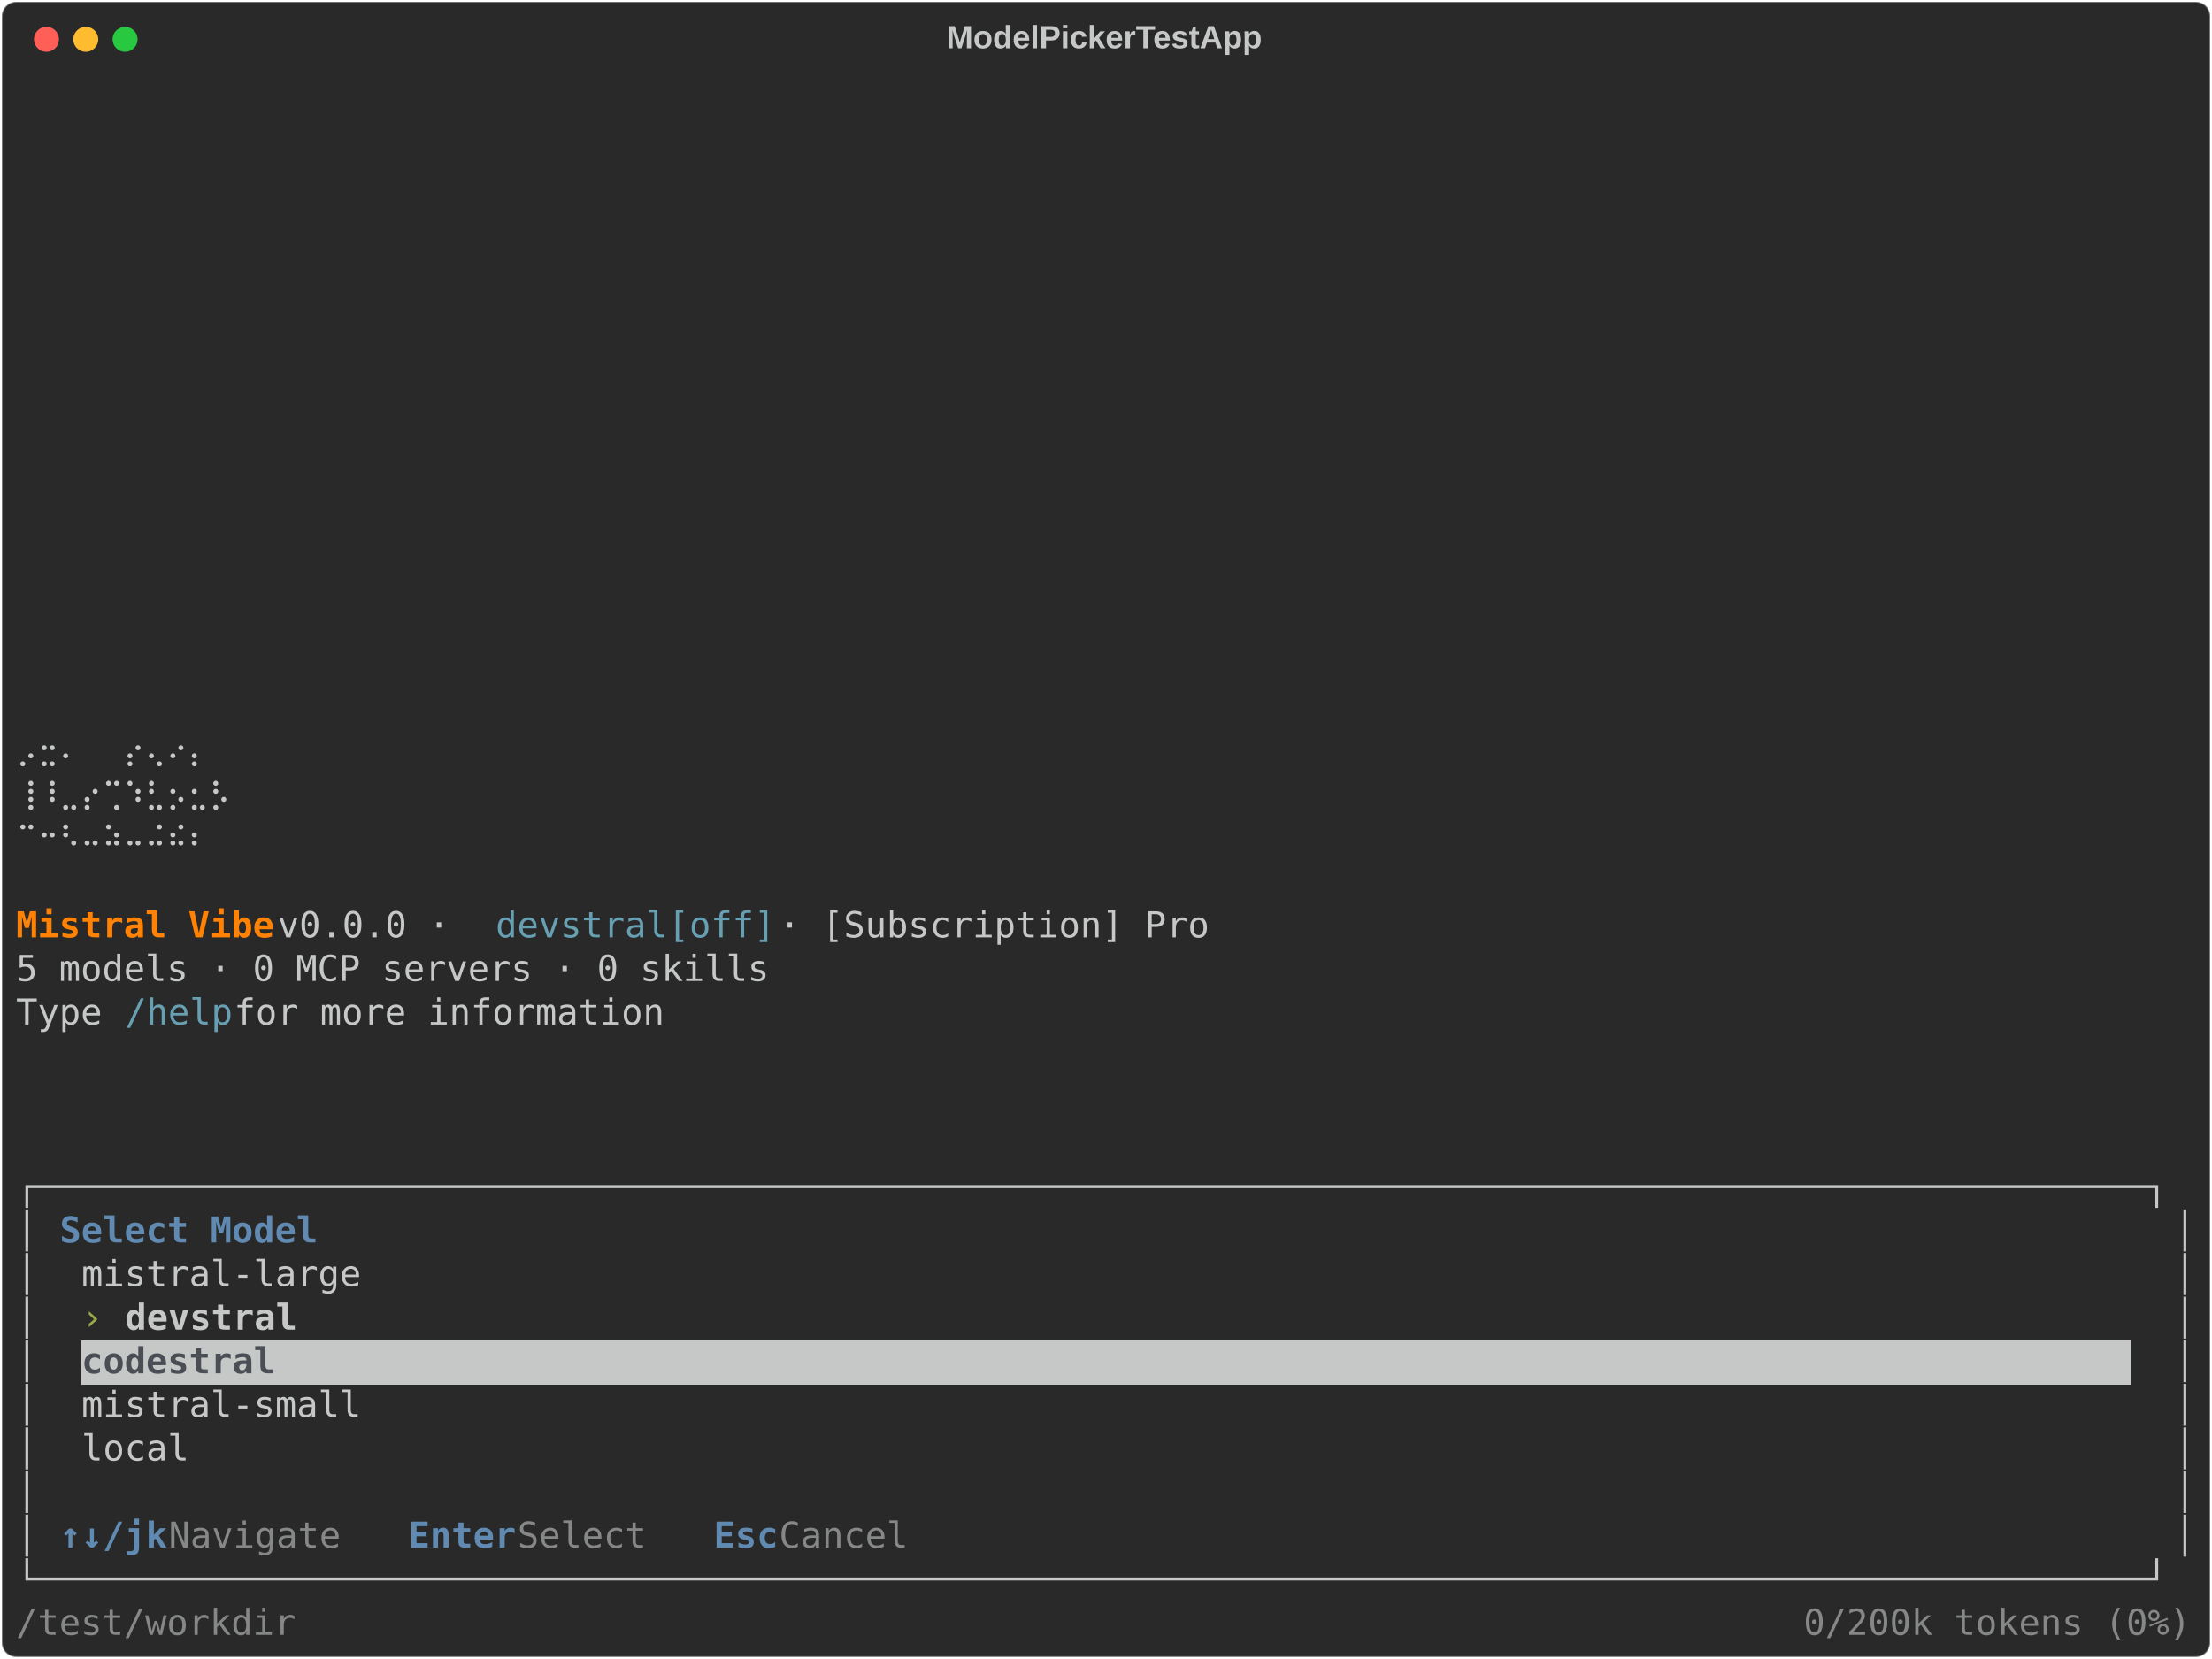
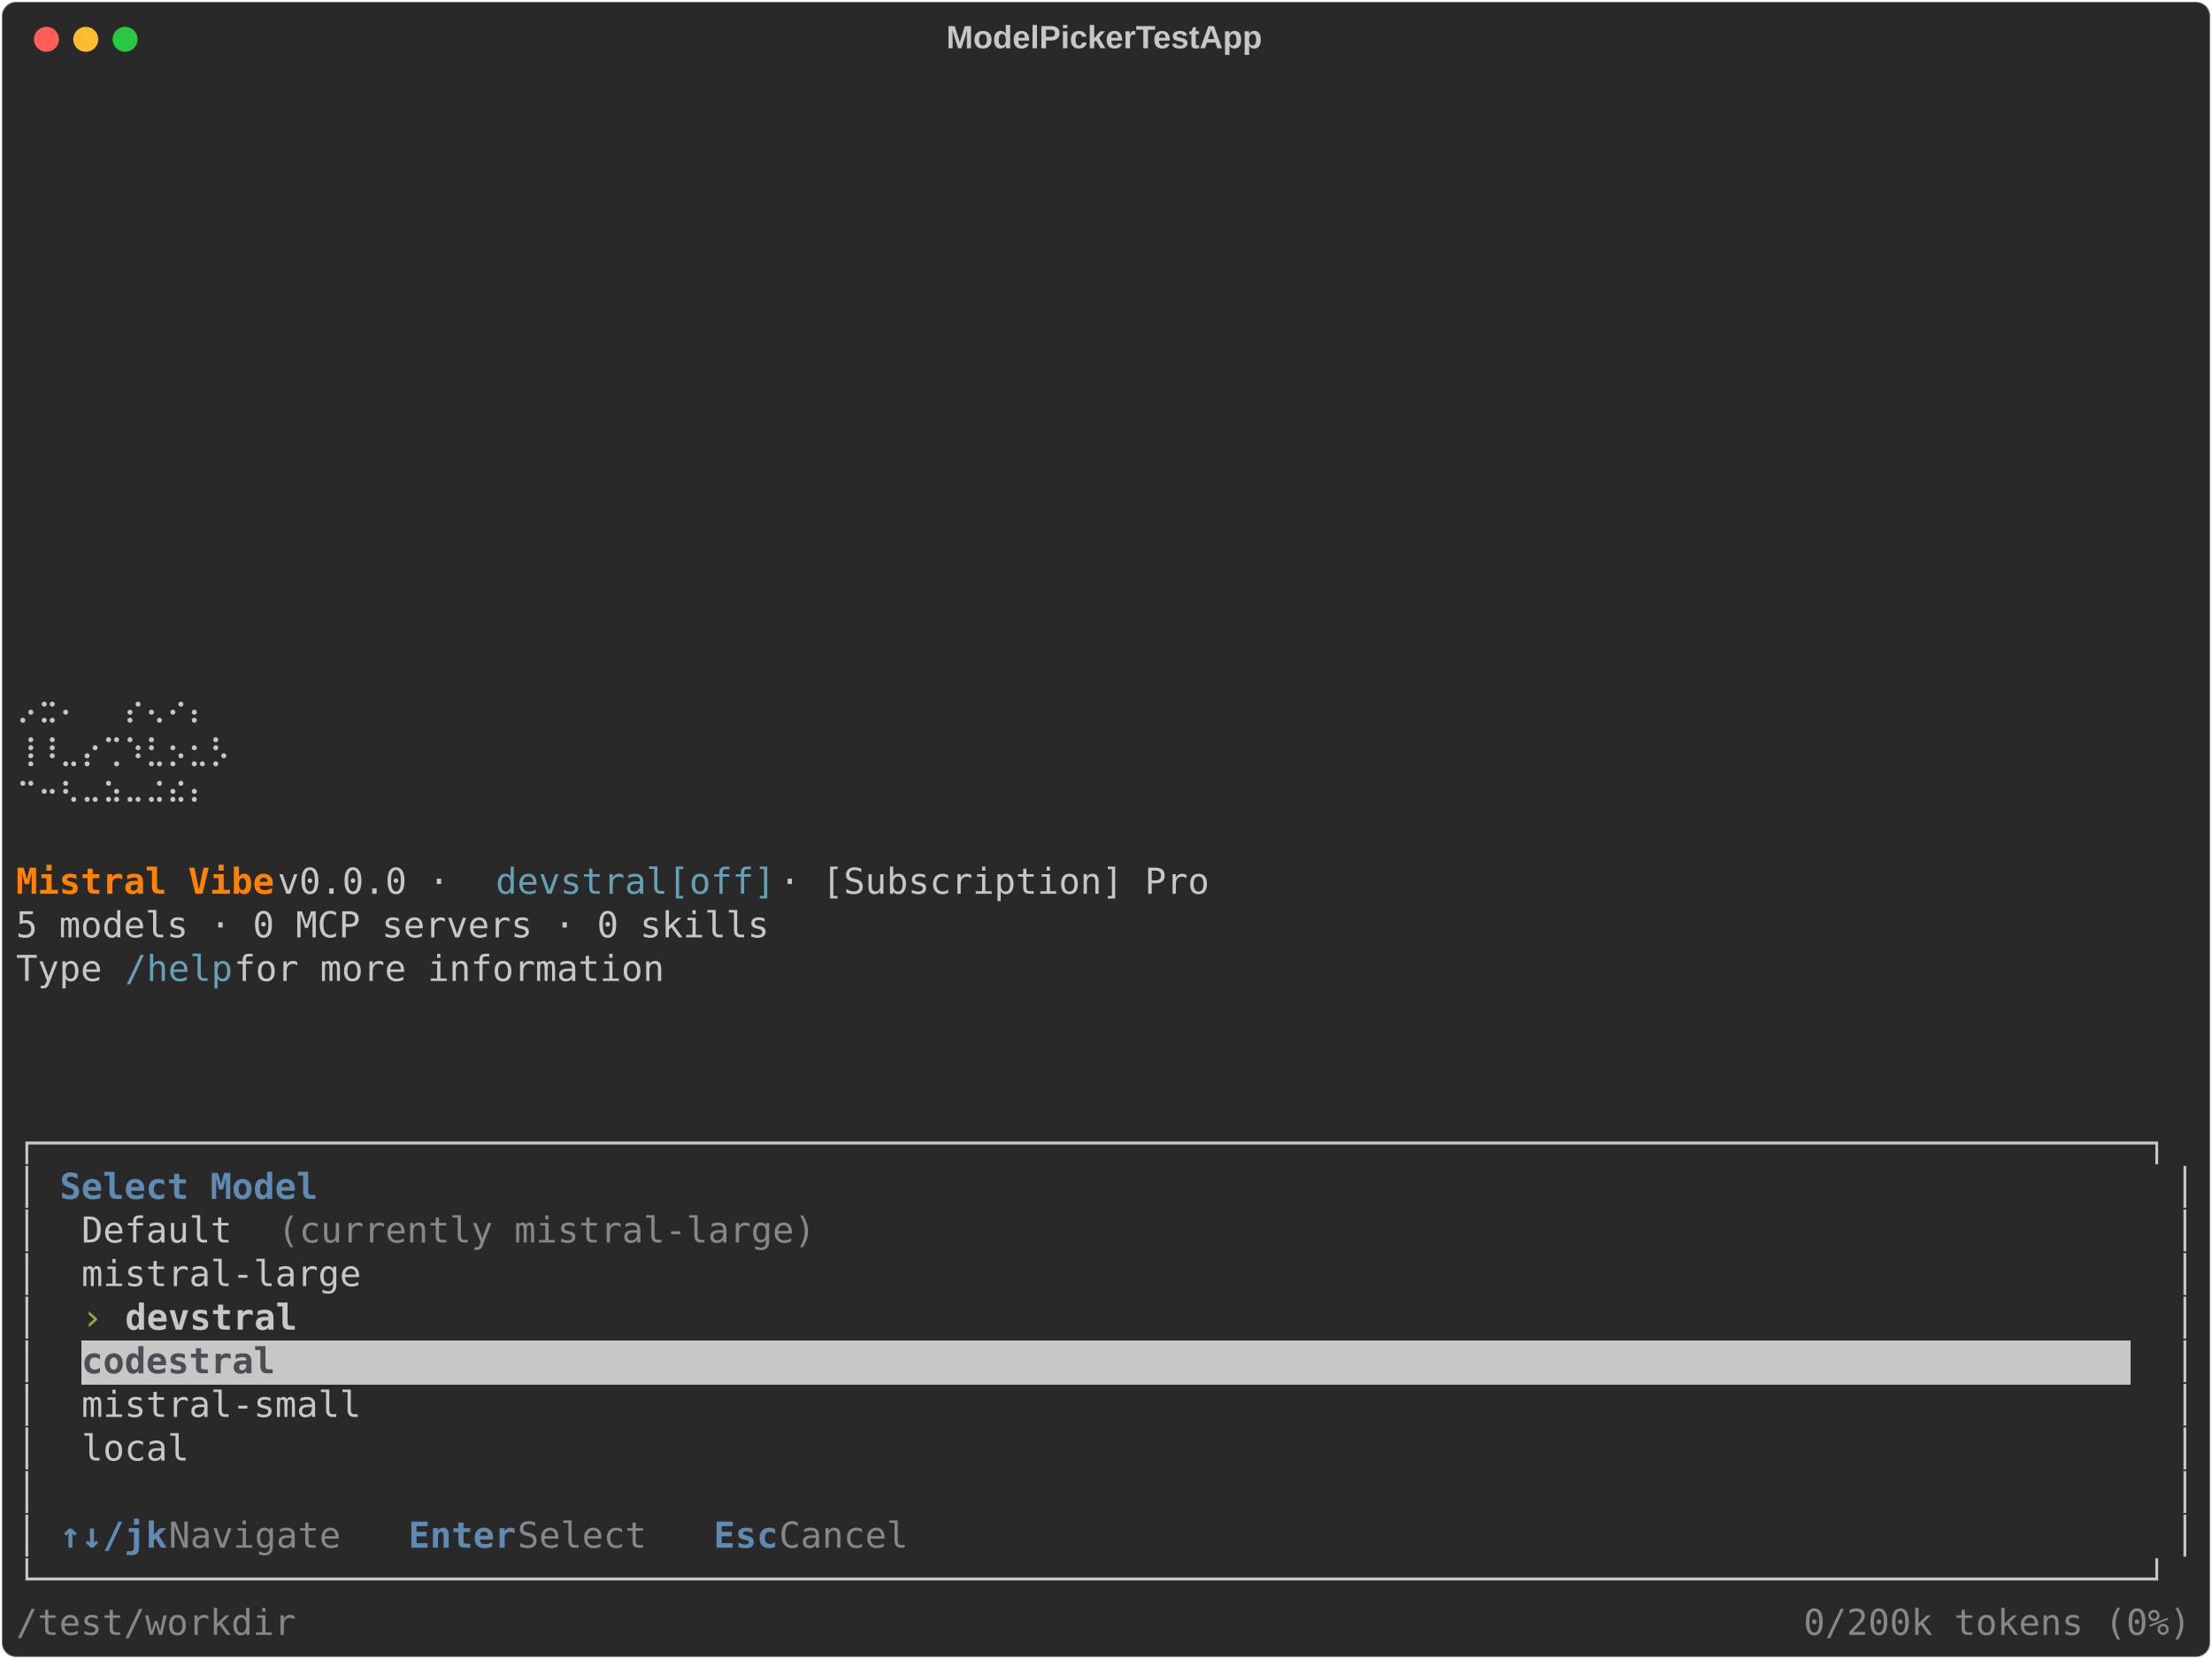
<svg xmlns="http://www.w3.org/2000/svg" class="rich-terminal" viewBox="0 0 1238 928.4">
  <style>

    @font-face {
        font-family: "Fira Code";
        src: local("FiraCode-Regular"),
                url("https://cdnjs.cloudflare.com/ajax/libs/firacode/6.2.0/woff2/FiraCode-Regular.woff2") format("woff2"),
                url("https://cdnjs.cloudflare.com/ajax/libs/firacode/6.2.0/woff/FiraCode-Regular.woff") format("woff");
        font-style: normal;
        font-weight: 400;
    }
    @font-face {
        font-family: "Fira Code";
        src: local("FiraCode-Bold"),
                url("https://cdnjs.cloudflare.com/ajax/libs/firacode/6.2.0/woff2/FiraCode-Bold.woff2") format("woff2"),
                url("https://cdnjs.cloudflare.com/ajax/libs/firacode/6.2.0/woff/FiraCode-Bold.woff") format("woff");
        font-style: bold;
        font-weight: 700;
    }

    .terminal-matrix {
        font-family: Fira Code, monospace;
        font-size: 20px;
        line-height: 24.4px;
        font-variant-east-asian: full-width;
    }

    .terminal-title {
        font-size: 18px;
        font-weight: bold;
        font-family: arial;
    }

    .terminal-r1 { fill: #c5c8c6 }
.terminal-r2 { fill: #ff8205;font-weight: bold }
.terminal-r3 { fill: #68a0b3 }
.terminal-r4 { fill: #608ab1;font-weight: bold }
- .terminal-r5 { fill: #98a84b }
- .terminal-r6 { fill: #c5c8c6;font-weight: bold }
- .terminal-r7 { fill: #4b4e55;font-weight: bold }
- .terminal-r8 { fill: #868887 }
+ .terminal-r5 { fill: #868887 }
+ .terminal-r6 { fill: #98a84b }
+ .terminal-r7 { fill: #c5c8c6;font-weight: bold }
+ .terminal-r8 { fill: #4b4e55;font-weight: bold }
    </style>
  <defs>
    <clipPath id="terminal-clip-terminal">
      <rect x="0" y="0" width="1219.0" height="877.4" />
    </clipPath>
    <clipPath id="terminal-line-0">
      <rect x="0" y="1.5" width="1220" height="24.65" />
    </clipPath>
    <clipPath id="terminal-line-1">
      <rect x="0" y="25.9" width="1220" height="24.65" />
    </clipPath>
    <clipPath id="terminal-line-2">
      <rect x="0" y="50.3" width="1220" height="24.65" />
    </clipPath>
    <clipPath id="terminal-line-3">
      <rect x="0" y="74.7" width="1220" height="24.65" />
    </clipPath>
    <clipPath id="terminal-line-4">
      <rect x="0" y="99.1" width="1220" height="24.65" />
    </clipPath>
    <clipPath id="terminal-line-5">
      <rect x="0" y="123.5" width="1220" height="24.65" />
    </clipPath>
    <clipPath id="terminal-line-6">
      <rect x="0" y="147.9" width="1220" height="24.65" />
    </clipPath>
    <clipPath id="terminal-line-7">
      <rect x="0" y="172.3" width="1220" height="24.65" />
    </clipPath>
    <clipPath id="terminal-line-8">
      <rect x="0" y="196.7" width="1220" height="24.65" />
    </clipPath>
    <clipPath id="terminal-line-9">
      <rect x="0" y="221.1" width="1220" height="24.65" />
    </clipPath>
    <clipPath id="terminal-line-10">
      <rect x="0" y="245.5" width="1220" height="24.65" />
    </clipPath>
    <clipPath id="terminal-line-11">
      <rect x="0" y="269.9" width="1220" height="24.65" />
    </clipPath>
    <clipPath id="terminal-line-12">
      <rect x="0" y="294.3" width="1220" height="24.65" />
    </clipPath>
    <clipPath id="terminal-line-13">
      <rect x="0" y="318.7" width="1220" height="24.65" />
    </clipPath>
    <clipPath id="terminal-line-14">
      <rect x="0" y="343.1" width="1220" height="24.65" />
    </clipPath>
    <clipPath id="terminal-line-15">
      <rect x="0" y="367.5" width="1220" height="24.65" />
    </clipPath>
    <clipPath id="terminal-line-16">
      <rect x="0" y="391.9" width="1220" height="24.65" />
    </clipPath>
    <clipPath id="terminal-line-17">
      <rect x="0" y="416.3" width="1220" height="24.65" />
    </clipPath>
    <clipPath id="terminal-line-18">
      <rect x="0" y="440.7" width="1220" height="24.65" />
    </clipPath>
    <clipPath id="terminal-line-19">
      <rect x="0" y="465.1" width="1220" height="24.65" />
    </clipPath>
    <clipPath id="terminal-line-20">
      <rect x="0" y="489.5" width="1220" height="24.65" />
    </clipPath>
    <clipPath id="terminal-line-21">
      <rect x="0" y="513.9" width="1220" height="24.65" />
    </clipPath>
    <clipPath id="terminal-line-22">
      <rect x="0" y="538.3" width="1220" height="24.65" />
    </clipPath>
    <clipPath id="terminal-line-23">
      <rect x="0" y="562.7" width="1220" height="24.65" />
    </clipPath>
    <clipPath id="terminal-line-24">
      <rect x="0" y="587.1" width="1220" height="24.65" />
    </clipPath>
    <clipPath id="terminal-line-25">
      <rect x="0" y="611.5" width="1220" height="24.65" />
    </clipPath>
    <clipPath id="terminal-line-26">
      <rect x="0" y="635.9" width="1220" height="24.65" />
    </clipPath>
    <clipPath id="terminal-line-27">
      <rect x="0" y="660.3" width="1220" height="24.65" />
    </clipPath>
    <clipPath id="terminal-line-28">
      <rect x="0" y="684.7" width="1220" height="24.65" />
    </clipPath>
    <clipPath id="terminal-line-29">
      <rect x="0" y="709.1" width="1220" height="24.65" />
    </clipPath>
    <clipPath id="terminal-line-30">
      <rect x="0" y="733.5" width="1220" height="24.65" />
    </clipPath>
    <clipPath id="terminal-line-31">
      <rect x="0" y="757.9" width="1220" height="24.65" />
    </clipPath>
    <clipPath id="terminal-line-32">
      <rect x="0" y="782.3" width="1220" height="24.65" />
    </clipPath>
    <clipPath id="terminal-line-33">
      <rect x="0" y="806.7" width="1220" height="24.65" />
    </clipPath>
    <clipPath id="terminal-line-34">
      <rect x="0" y="831.1" width="1220" height="24.65" />
    </clipPath>
  </defs>
  <rect fill="#292929" stroke="rgba(255,255,255,0.35)" stroke-width="1" x="1" y="1" width="1236" height="926.4" rx="8" />
  <text class="terminal-title" fill="#c5c8c6" text-anchor="middle" x="618" y="27">ModelPickerTestApp</text>
  <g transform="translate(26,22)">
    <circle cx="0" cy="0" r="7" fill="#ff5f57" />
    <circle cx="22" cy="0" r="7" fill="#febc2e" />
    <circle cx="44" cy="0" r="7" fill="#28c840" />
  </g>
  <g transform="translate(9, 41)" clip-path="url(#terminal-clip-terminal)">
    <rect fill="#c5c8c6" x="36.6" y="709.1" width="134.2" height="24.65" shape-rendering="crispEdges" />
    <rect fill="#c5c8c6" x="170.8" y="709.1" width="1012.6" height="24.65" shape-rendering="crispEdges" />
    <g class="terminal-matrix">
      <text class="terminal-r1" x="1220" y="20" textLength="12.2" clip-path="url(#terminal-line-0)">
</text>
      <text class="terminal-r1" x="1220" y="44.4" textLength="12.2" clip-path="url(#terminal-line-1)">
</text>
      <text class="terminal-r1" x="1220" y="68.8" textLength="12.2" clip-path="url(#terminal-line-2)">
</text>
      <text class="terminal-r1" x="1220" y="93.2" textLength="12.2" clip-path="url(#terminal-line-3)">
</text>
      <text class="terminal-r1" x="1220" y="117.6" textLength="12.2" clip-path="url(#terminal-line-4)">
</text>
      <text class="terminal-r1" x="1220" y="142" textLength="12.2" clip-path="url(#terminal-line-5)">
</text>
      <text class="terminal-r1" x="1220" y="166.4" textLength="12.2" clip-path="url(#terminal-line-6)">
</text>
      <text class="terminal-r1" x="1220" y="190.8" textLength="12.2" clip-path="url(#terminal-line-7)">
</text>
      <text class="terminal-r1" x="1220" y="215.2" textLength="12.2" clip-path="url(#terminal-line-8)">
</text>
      <text class="terminal-r1" x="1220" y="239.6" textLength="12.2" clip-path="url(#terminal-line-9)">
</text>
      <text class="terminal-r1" x="1220" y="264" textLength="12.2" clip-path="url(#terminal-line-10)">
</text>
      <text class="terminal-r1" x="1220" y="288.4" textLength="12.2" clip-path="url(#terminal-line-11)">
</text>
      <text class="terminal-r1" x="1220" y="312.8" textLength="12.2" clip-path="url(#terminal-line-12)">
</text>
      <text class="terminal-r1" x="1220" y="337.2" textLength="12.2" clip-path="url(#terminal-line-13)">
</text>
+       <text class="terminal-r1" x="0" y="361.6" textLength="134.2" clip-path="url(#terminal-line-14)">  ⡠⣒⠄  ⡔⢄⠔⡄</text>
      <text class="terminal-r1" x="1220" y="361.6" textLength="12.2" clip-path="url(#terminal-line-14)">
</text>
-       <text class="terminal-r1" x="0" y="386" textLength="134.2" clip-path="url(#terminal-line-15)">  ⡠⣒⠄  ⡔⢄⠔⡄</text>
+       <text class="terminal-r1" x="0" y="386" textLength="134.2" clip-path="url(#terminal-line-15)"> ⢸⠸⣀⡔⢉⠱⣃⡢⣂⡣</text>
      <text class="terminal-r1" x="1220" y="386" textLength="12.2" clip-path="url(#terminal-line-15)">
</text>
-       <text class="terminal-r1" x="0" y="410.4" textLength="134.2" clip-path="url(#terminal-line-16)"> ⢸⠸⣀⡔⢉⠱⣃⡢⣂⡣</text>
+       <text class="terminal-r1" x="0" y="410.4" textLength="134.2" clip-path="url(#terminal-line-16)">  ⠉⠒⠣⠤⠵⠤⠬⠮⠆</text>
      <text class="terminal-r1" x="1220" y="410.4" textLength="12.2" clip-path="url(#terminal-line-16)">
</text>
-       <text class="terminal-r1" x="0" y="434.8" textLength="134.2" clip-path="url(#terminal-line-17)">  ⠉⠒⠣⠤⠵⠤⠬⠮⠆</text>
      <text class="terminal-r1" x="1220" y="434.8" textLength="12.2" clip-path="url(#terminal-line-17)">
</text>
+       <text class="terminal-r2" x="0" y="459.2" textLength="146.4" clip-path="url(#terminal-line-18)">Mistral Vibe</text>
+       <text class="terminal-r1" x="146.4" y="459.2" textLength="122" clip-path="url(#terminal-line-18)"> v0.0.0 · </text>
+       <text class="terminal-r3" x="268.4" y="459.2" textLength="158.6" clip-path="url(#terminal-line-18)">devstral[off]</text>
+       <text class="terminal-r1" x="427" y="459.2" textLength="256.2" clip-path="url(#terminal-line-18)"> · [Subscription] Pro</text>
      <text class="terminal-r1" x="1220" y="459.2" textLength="12.2" clip-path="url(#terminal-line-18)">
</text>
-       <text class="terminal-r2" x="0" y="483.6" textLength="146.4" clip-path="url(#terminal-line-19)">Mistral Vibe</text>
-       <text class="terminal-r1" x="146.4" y="483.6" textLength="122" clip-path="url(#terminal-line-19)"> v0.0.0 · </text>
-       <text class="terminal-r3" x="268.4" y="483.6" textLength="158.6" clip-path="url(#terminal-line-19)">devstral[off]</text>
-       <text class="terminal-r1" x="427" y="483.6" textLength="256.2" clip-path="url(#terminal-line-19)"> · [Subscription] Pro</text>
+       <text class="terminal-r1" x="0" y="483.6" textLength="427" clip-path="url(#terminal-line-19)">5 models · 0 MCP servers · 0 skills</text>
      <text class="terminal-r1" x="1220" y="483.6" textLength="12.2" clip-path="url(#terminal-line-19)">
</text>
-       <text class="terminal-r1" x="0" y="508" textLength="427" clip-path="url(#terminal-line-20)">5 models · 0 MCP servers · 0 skills</text>
+       <text class="terminal-r1" x="0" y="508" textLength="61" clip-path="url(#terminal-line-20)">Type </text>
+       <text class="terminal-r3" x="61" y="508" textLength="61" clip-path="url(#terminal-line-20)">/help</text>
+       <text class="terminal-r1" x="122" y="508" textLength="256.2" clip-path="url(#terminal-line-20)"> for more information</text>
      <text class="terminal-r1" x="1220" y="508" textLength="12.2" clip-path="url(#terminal-line-20)">
</text>
-       <text class="terminal-r1" x="0" y="532.4" textLength="61" clip-path="url(#terminal-line-21)">Type </text>
-       <text class="terminal-r3" x="61" y="532.4" textLength="61" clip-path="url(#terminal-line-21)">/help</text>
-       <text class="terminal-r1" x="122" y="532.4" textLength="256.2" clip-path="url(#terminal-line-21)"> for more information</text>
      <text class="terminal-r1" x="1220" y="532.4" textLength="12.2" clip-path="url(#terminal-line-21)">
</text>
      <text class="terminal-r1" x="1220" y="556.8" textLength="12.2" clip-path="url(#terminal-line-22)">
</text>
      <text class="terminal-r1" x="1220" y="581.2" textLength="12.2" clip-path="url(#terminal-line-23)">
</text>
+       <text class="terminal-r1" x="0" y="605.6" textLength="1220" clip-path="url(#terminal-line-24)">┌──────────────────────────────────────────────────────────────────────────────────────────────────┐</text>
      <text class="terminal-r1" x="1220" y="605.6" textLength="12.2" clip-path="url(#terminal-line-24)">
</text>
-       <text class="terminal-r1" x="0" y="630" textLength="1220" clip-path="url(#terminal-line-25)">┌──────────────────────────────────────────────────────────────────────────────────────────────────┐</text>
+       <text class="terminal-r1" x="0" y="630" textLength="12.2" clip-path="url(#terminal-line-25)">│</text>
+       <text class="terminal-r4" x="24.4" y="630" textLength="146.4" clip-path="url(#terminal-line-25)">Select Model</text>
+       <text class="terminal-r1" x="1207.8" y="630" textLength="12.2" clip-path="url(#terminal-line-25)">│</text>
      <text class="terminal-r1" x="1220" y="630" textLength="12.2" clip-path="url(#terminal-line-25)">
</text>
      <text class="terminal-r1" x="0" y="654.4" textLength="12.2" clip-path="url(#terminal-line-26)">│</text>
-       <text class="terminal-r4" x="24.4" y="654.4" textLength="146.4" clip-path="url(#terminal-line-26)">Select Model</text>
+       <text class="terminal-r1" x="36.6" y="654.4" textLength="109.8" clip-path="url(#terminal-line-26)">  Default</text>
+       <text class="terminal-r5" x="146.4" y="654.4" textLength="329.4" clip-path="url(#terminal-line-26)">  (currently mistral-large)</text>
      <text class="terminal-r1" x="1207.8" y="654.4" textLength="12.2" clip-path="url(#terminal-line-26)">│</text>
      <text class="terminal-r1" x="1220" y="654.4" textLength="12.2" clip-path="url(#terminal-line-26)">
</text>
      <text class="terminal-r1" x="0" y="678.8" textLength="12.2" clip-path="url(#terminal-line-27)">│</text>
      <text class="terminal-r1" x="36.6" y="678.8" textLength="183" clip-path="url(#terminal-line-27)">  mistral-large</text>
      <text class="terminal-r1" x="1207.8" y="678.8" textLength="12.2" clip-path="url(#terminal-line-27)">│</text>
      <text class="terminal-r1" x="1220" y="678.8" textLength="12.2" clip-path="url(#terminal-line-27)">
</text>
      <text class="terminal-r1" x="0" y="703.2" textLength="12.2" clip-path="url(#terminal-line-28)">│</text>
-       <text class="terminal-r5" x="36.6" y="703.2" textLength="24.4" clip-path="url(#terminal-line-28)">› </text>
-       <text class="terminal-r6" x="61" y="703.2" textLength="97.6" clip-path="url(#terminal-line-28)">devstral</text>
+       <text class="terminal-r6" x="36.6" y="703.2" textLength="24.4" clip-path="url(#terminal-line-28)">› </text>
+       <text class="terminal-r7" x="61" y="703.2" textLength="97.6" clip-path="url(#terminal-line-28)">devstral</text>
      <text class="terminal-r1" x="1207.8" y="703.2" textLength="12.2" clip-path="url(#terminal-line-28)">│</text>
      <text class="terminal-r1" x="1220" y="703.2" textLength="12.2" clip-path="url(#terminal-line-28)">
</text>
      <text class="terminal-r1" x="0" y="727.6" textLength="12.2" clip-path="url(#terminal-line-29)">│</text>
-       <text class="terminal-r7" x="36.6" y="727.6" textLength="134.2" clip-path="url(#terminal-line-29)">  codestral</text>
+       <text class="terminal-r8" x="36.6" y="727.6" textLength="134.2" clip-path="url(#terminal-line-29)">  codestral</text>
      <text class="terminal-r1" x="1207.8" y="727.6" textLength="12.2" clip-path="url(#terminal-line-29)">│</text>
      <text class="terminal-r1" x="1220" y="727.6" textLength="12.2" clip-path="url(#terminal-line-29)">
</text>
      <text class="terminal-r1" x="0" y="752" textLength="12.2" clip-path="url(#terminal-line-30)">│</text>
      <text class="terminal-r1" x="36.6" y="752" textLength="183" clip-path="url(#terminal-line-30)">  mistral-small</text>
      <text class="terminal-r1" x="1207.8" y="752" textLength="12.2" clip-path="url(#terminal-line-30)">│</text>
      <text class="terminal-r1" x="1220" y="752" textLength="12.2" clip-path="url(#terminal-line-30)">
</text>
      <text class="terminal-r1" x="0" y="776.4" textLength="12.2" clip-path="url(#terminal-line-31)">│</text>
      <text class="terminal-r1" x="36.6" y="776.4" textLength="85.4" clip-path="url(#terminal-line-31)">  local</text>
      <text class="terminal-r1" x="1207.8" y="776.4" textLength="12.2" clip-path="url(#terminal-line-31)">│</text>
      <text class="terminal-r1" x="1220" y="776.4" textLength="12.2" clip-path="url(#terminal-line-31)">
</text>
      <text class="terminal-r1" x="0" y="800.8" textLength="12.2" clip-path="url(#terminal-line-32)">│</text>
      <text class="terminal-r1" x="1207.8" y="800.8" textLength="12.2" clip-path="url(#terminal-line-32)">│</text>
      <text class="terminal-r1" x="1220" y="800.8" textLength="12.2" clip-path="url(#terminal-line-32)">
</text>
      <text class="terminal-r1" x="0" y="825.2" textLength="12.2" clip-path="url(#terminal-line-33)">│</text>
      <text class="terminal-r4" x="24.4" y="825.2" textLength="61" clip-path="url(#terminal-line-33)">↑↓/jk</text>
-       <text class="terminal-r8" x="85.4" y="825.2" textLength="134.2" clip-path="url(#terminal-line-33)"> Navigate  </text>
+       <text class="terminal-r5" x="85.4" y="825.2" textLength="134.2" clip-path="url(#terminal-line-33)"> Navigate  </text>
      <text class="terminal-r4" x="219.6" y="825.2" textLength="61" clip-path="url(#terminal-line-33)">Enter</text>
-       <text class="terminal-r8" x="280.6" y="825.2" textLength="109.8" clip-path="url(#terminal-line-33)"> Select  </text>
+       <text class="terminal-r5" x="280.6" y="825.2" textLength="109.8" clip-path="url(#terminal-line-33)"> Select  </text>
      <text class="terminal-r4" x="390.4" y="825.2" textLength="36.6" clip-path="url(#terminal-line-33)">Esc</text>
-       <text class="terminal-r8" x="427" y="825.2" textLength="85.4" clip-path="url(#terminal-line-33)"> Cancel</text>
+       <text class="terminal-r5" x="427" y="825.2" textLength="85.4" clip-path="url(#terminal-line-33)"> Cancel</text>
      <text class="terminal-r1" x="1207.8" y="825.2" textLength="12.2" clip-path="url(#terminal-line-33)">│</text>
      <text class="terminal-r1" x="1220" y="825.2" textLength="12.2" clip-path="url(#terminal-line-33)">
</text>
      <text class="terminal-r1" x="0" y="849.6" textLength="1220" clip-path="url(#terminal-line-34)">└──────────────────────────────────────────────────────────────────────────────────────────────────┘</text>
      <text class="terminal-r1" x="1220" y="849.6" textLength="12.2" clip-path="url(#terminal-line-34)">
</text>
-       <text class="terminal-r8" x="0" y="874" textLength="158.6" clip-path="url(#terminal-line-35)">/test/workdir</text>
-       <text class="terminal-r8" x="1000.4" y="874" textLength="219.6" clip-path="url(#terminal-line-35)">0/200k tokens (0%)</text>
+       <text class="terminal-r5" x="0" y="874" textLength="158.6" clip-path="url(#terminal-line-35)">/test/workdir</text>
+       <text class="terminal-r5" x="1000.4" y="874" textLength="219.6" clip-path="url(#terminal-line-35)">0/200k tokens (0%)</text>
    </g>
  </g>
</svg>
